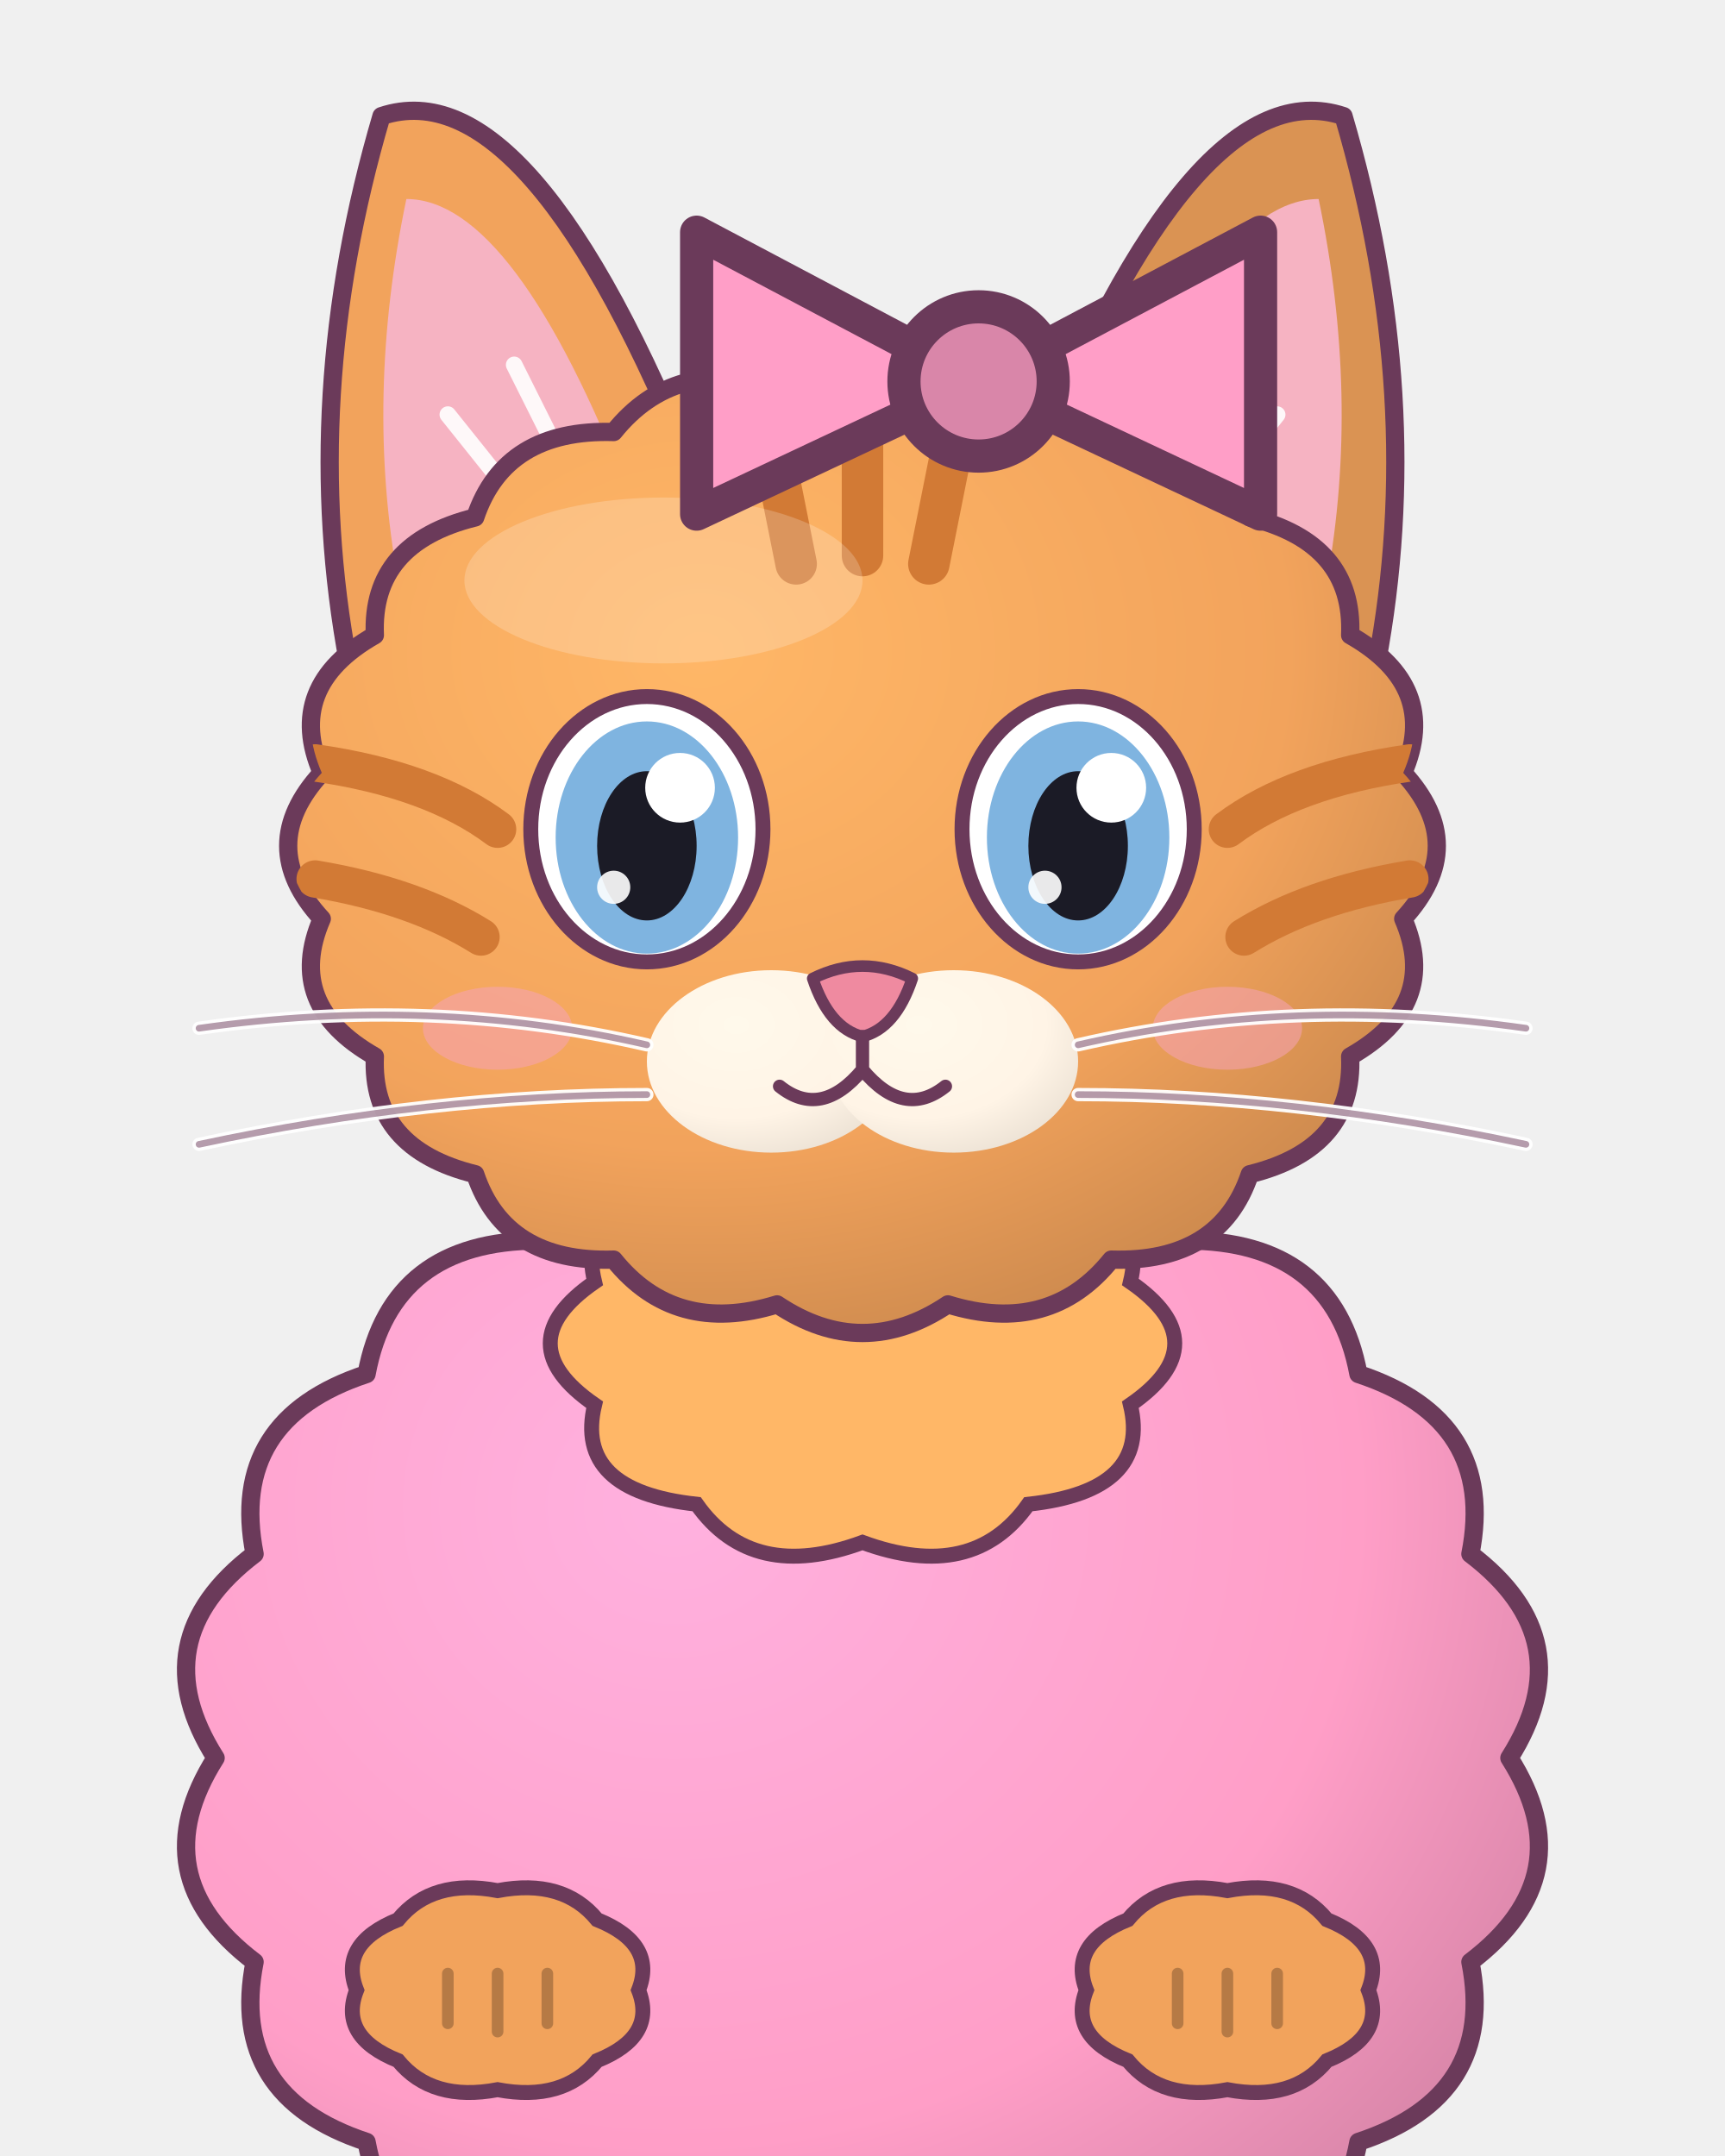
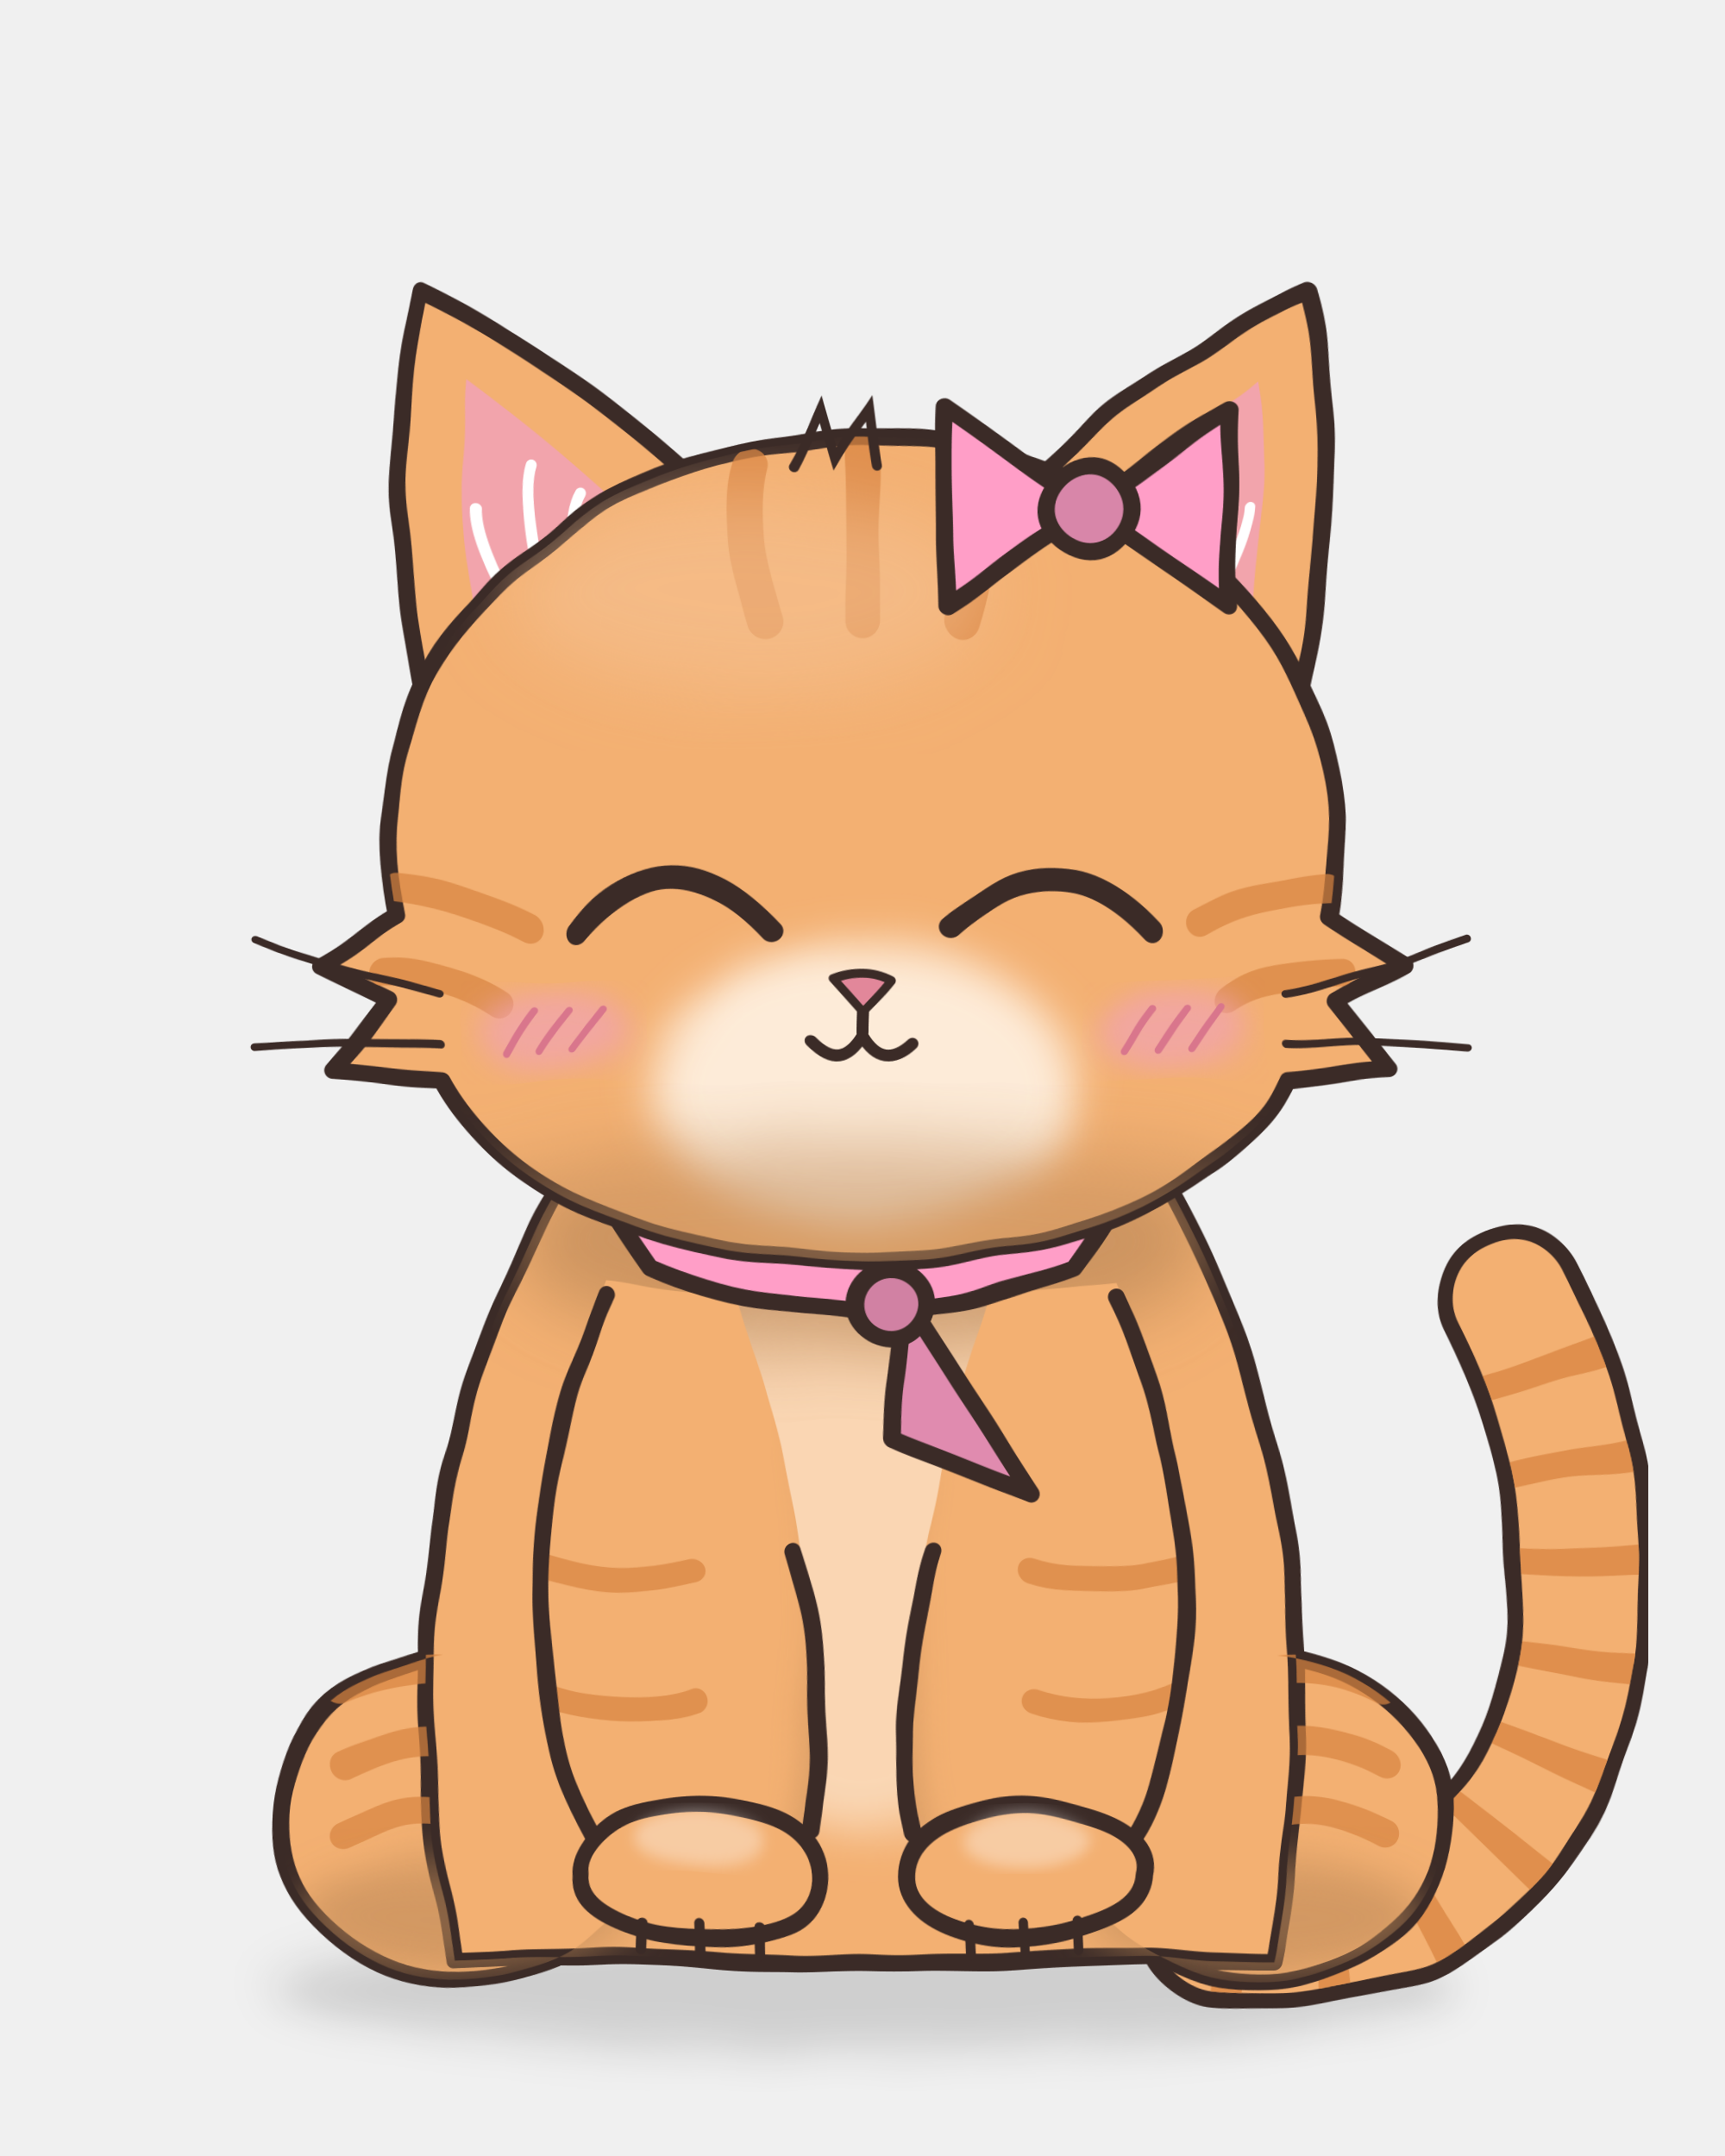
<svg xmlns="http://www.w3.org/2000/svg" viewBox="-104 -252 208 260">
  <defs>
-     <radialGradient id="ocuteorange02802" cx=".36" cy=".30" r=".85">
-       <stop offset="0" stop-color="#ffb1df" />
-       <stop offset=".6" stop-color="#ff9ec7" />
-       <stop offset="1" stop-color="#c77b9b" />
-     </radialGradient>
-     <radialGradient id="fcuteorange02802" cx=".36" cy=".30" r=".85">
-       <stop offset="0" stop-color="#ffb767" />
-       <stop offset=".6" stop-color="#f2a35c" />
-       <stop offset="1" stop-color="#bd7f48" />
-     </radialGradient>
-     <radialGradient id="wcuteorange02802" cx=".36" cy=".30" r=".85">
-       <stop offset="0" stop-color="#fff9eb" />
-       <stop offset=".6" stop-color="#fff4e6" />
-       <stop offset="1" stop-color="#e6dccf" />
-     </radialGradient>
-     <clipPath id="hcuteorange02802">
-       <path d="M65.2 -141.2 Q69.7 -130.8 58.8 -124.6 Q59.3 -113.5 46.7 -110.4 Q43.1 -99.7 30.0 -100.1 Q22.6 -90.9 10.3 -94.7 Q0.0 -87.8 -10.3 -94.7 Q-22.6 -90.9 -30.0 -100.1 Q-43.1 -99.7 -46.7 -110.4 Q-59.3 -113.5 -58.8 -124.6 Q-69.7 -130.8 -65.2 -141.2 Q-73.3 -150.0 -65.2 -158.8 Q-69.7 -169.2 -58.8 -175.4 Q-59.3 -186.5 -46.7 -189.6 Q-43.1 -200.3 -30.0 -199.9 Q-22.6 -209.1 -10.3 -205.3 Q-0.0 -212.2 10.3 -205.3 Q22.6 -209.1 30.0 -199.9 Q43.1 -200.3 46.7 -189.6 Q59.3 -186.5 58.8 -175.4 Q69.7 -169.2 65.2 -158.8 Q73.3 -150.0 65.2 -141.2Z" />
-     </clipPath>
+     <filter id="ink" x="-5%" y="-5%" width="110%" height="110%">
+       <feTurbulence type="fractalNoise" baseFrequency=".05" numOctaves="2" seed="3" result="n" />
+       <feDisplacementMap in="SourceGraphic" in2="n" scale="2.2" />
+     </filter>
+     <filter id="pencil">
+       <feTurbulence type="fractalNoise" baseFrequency="1.1 .35" numOctaves="2" seed="5" />
+       <feColorMatrix values="0 0 0 0 .25  0 0 0 0 .2  0 0 0 0 .18  0 0 0 .22 -.02" />
+       <feComposite in2="SourceGraphic" operator="in" />
+     </filter>
+     <filter id="blur1">
+       <feGaussianBlur stdDeviation="1" />
+     </filter>
+     <filter id="blur2">
+       <feGaussianBlur stdDeviation="2" />
+     </filter>
+     <filter id="blur3" x="-30%" y="-30%" width="160%" height="160%">
+       <feGaussianBlur stdDeviation="3" />
+     </filter>
+     <filter id="blur4" x="-30%" y="-30%" width="160%" height="160%">
+       <feGaussianBlur stdDeviation="5" />
+     </filter>
  </defs>
-   <ellipse cx="6" cy="34" rx="78" ry="15" fill="#000" opacity=".15" />
-   <path d="M78.0 -40.0 Q87.0 -25.8 73.3 -15.4 Q76.5 0.8 59.8 6.3 Q56.8 22.4 39.0 22.4 Q30.2 36.6 13.5 30.9 Q0.0 41.5 -13.5 30.9 Q-30.2 36.6 -39.0 22.4 Q-56.8 22.4 -59.8 6.3 Q-76.5 0.8 -73.3 -15.4 Q-87.0 -25.8 -78.0 -40.0 Q-87.0 -54.2 -73.3 -64.6 Q-76.5 -80.8 -59.8 -86.3 Q-56.8 -102.4 -39.0 -102.4 Q-30.2 -116.6 -13.5 -110.9 Q-0.0 -121.5 13.5 -110.9 Q30.2 -116.6 39.0 -102.4 Q56.8 -102.4 59.8 -86.3 Q76.5 -80.8 73.3 -64.6 Q87.0 -54.2 78.0 -40.0Z" fill="url(#ocuteorange02802)" stroke="#6b3a5a" stroke-width="2.2" stroke-linejoin="round" />
-   <path d="M32.3 -82.6 Q34.8 -72.2 20.0 -70.6 Q13.3 -61.1 0.0 -66.0 Q-13.3 -61.1 -20.0 -70.6 Q-34.8 -72.2 -32.3 -82.6 Q-43.0 -90.0 -32.3 -97.4 Q-34.8 -107.8 -20.0 -109.4 Q-13.3 -118.9 -0.0 -114.0 Q13.3 -118.9 20.0 -109.4 Q34.8 -107.8 32.3 -97.4 Q43.0 -90.0 32.3 -82.6Z" fill="#ffb767" stroke="#6b3a5a" stroke-width="1.8" />
-   <path d="M-20 -194 Q-40 -244 -58 -238 Q-68 -204 -62 -172Z" fill="#f2a35c" stroke="#6b3a5a" stroke-width="2.2" stroke-linejoin="round" />
-   <path d="M-28 -192 Q-42 -228 -55 -228 Q-60 -204 -56 -182Z" fill="#f6b3c2" />
-   <path d="M-36 -196 l-6 -12 M-42 -192 l-8 -10" stroke="#fff" stroke-width="2" stroke-linecap="round" opacity=".9" />
-   <path d="M20 -194 Q40 -244 58 -238 Q68 -204 62 -172Z" fill="#da9353" stroke="#6b3a5a" stroke-width="2.2" stroke-linejoin="round" />
-   <path d="M28 -192 Q42 -228 55 -228 Q60 -204 56 -182Z" fill="#f6b3c2" />
-   <path d="M36 -196 l6 -12 M42 -192 l8 -10" stroke="#fff" stroke-width="2" stroke-linecap="round" opacity=".9" />
-   <path d="M65.2 -141.2 Q69.7 -130.8 58.8 -124.6 Q59.3 -113.5 46.7 -110.4 Q43.1 -99.7 30.0 -100.1 Q22.6 -90.9 10.3 -94.7 Q0.0 -87.8 -10.3 -94.7 Q-22.6 -90.9 -30.0 -100.1 Q-43.1 -99.7 -46.7 -110.4 Q-59.3 -113.5 -58.8 -124.6 Q-69.7 -130.8 -65.2 -141.2 Q-73.3 -150.0 -65.2 -158.8 Q-69.7 -169.2 -58.8 -175.4 Q-59.3 -186.5 -46.7 -189.6 Q-43.1 -200.3 -30.0 -199.9 Q-22.6 -209.1 -10.3 -205.3 Q-0.0 -212.2 10.3 -205.3 Q22.6 -209.1 30.0 -199.9 Q43.1 -200.3 46.7 -189.6 Q59.3 -186.5 58.8 -175.4 Q69.7 -169.2 65.2 -158.8 Q73.3 -150.0 65.2 -141.2Z" fill="url(#fcuteorange02802)" stroke="#6b3a5a" stroke-width="2.2" stroke-linejoin="round" />
-   <g clip-path="url(#hcuteorange02802)">
-     <path d="M-12 -204 l4 20 M0 -207 v22 M12 -204 l-4 20" stroke="#d27a35" stroke-width="5" stroke-linecap="round" />
-     <path d="M-66 -160 q14 2 22 8 M-66 -146 q12 2 20 7" stroke="#d27a35" stroke-width="4.5" stroke-linecap="round" fill="none" />
-     <path d="M66 -160 q-14 2 -22 8 M66 -146 q-12 2 -20 7" stroke="#d27a35" stroke-width="4.5" stroke-linecap="round" fill="none" />
+   <g transform="translate(0 -150) scale(.85) translate(-120 -94)">
+     <g transform="translate(0,0)">
+       <defs>
+         <clipPath id="hacuteorangeNone">
+           <path d="M54 104 C46 64 82 36 120 36 C158 36 194 64 186 104 L197 111 L187 116 L195 126 L180 127 C170 145 146 153 120 153 C94 153 70 145 60 127 L45 126 L53 116 L43 111 Z" />
+         </clipPath>
+         <clipPath id="bacuteorangeNone">
+           <path d="M78 140 C58 172 54 216 62 252 L178 252 C186 216 182 172 162 140 Z" />
+           <ellipse cx="64" cy="232" rx="27" ry="23" />
+           <ellipse cx="176" cy="232" rx="27" ry="23" />
+         </clipPath>
+       </defs>
+       <g filter="url(#ink)">
+         <ellipse cx="120" cy="256" rx="84" ry="9" fill="#000" opacity=".14" filter="url(#blur3)" />
+         <path d="M170 248 C224 254 232 196 212 158" stroke="#3b2b27" stroke-width="21" fill="none" stroke-linecap="round" />
+         <path d="M170 248 C224 254 232 196 212 158" stroke="#f3b072" stroke-width="16.5" fill="none" stroke-linecap="round" />
+         <path d="M170 248 C224 254 232 196 212 158" stroke="#d98440" stroke-width="16.5" fill="none" stroke-dasharray="4 10" opacity=".75" />
+         <ellipse cx="64" cy="232" rx="27" ry="23" stroke="#3b2b27" stroke-width="2.4" stroke-linejoin="round" stroke-linecap="round" fill="#f3b072" />
+         <ellipse cx="176" cy="232" rx="27" ry="23" stroke="#3b2b27" stroke-width="2.4" stroke-linejoin="round" stroke-linecap="round" fill="#f3b072" />
+         <path d="M78 140 C58 172 54 216 62 252 L178 252 C186 216 182 172 162 140 Z" stroke="#3b2b27" stroke-width="2.4" stroke-linejoin="round" stroke-linecap="round" fill="#f3b072" />
+         <g clip-path="url(#bacuteorangeNone)">
+           <ellipse cx="120" cy="190" rx="30" ry="44" fill="#fff6ea" opacity=".55" filter="url(#blur3)" />
+           <path d="M46 214 q12 -6 24 0" stroke="#d98440" stroke-width="4" fill="none" stroke-linecap="round" opacity=".7" />
+           <path d="M46 224 q12 -6 24 0" stroke="#d98440" stroke-width="4" fill="none" stroke-linecap="round" opacity=".7" />
+           <path d="M46 234 q12 -6 24 0" stroke="#d98440" stroke-width="4" fill="none" stroke-linecap="round" opacity=".7" />
+           <path d="M194 214 q-12 -6 -24 0" stroke="#d98440" stroke-width="4" fill="none" stroke-linecap="round" opacity=".7" />
+           <path d="M194 224 q-12 -6 -24 0" stroke="#d98440" stroke-width="4" fill="none" stroke-linecap="round" opacity=".7" />
+           <path d="M194 234 q-12 -6 -24 0" stroke="#d98440" stroke-width="4" fill="none" stroke-linecap="round" opacity=".7" />
+           <ellipse cx="120" cy="150" rx="50" ry="16" fill="#bd8958" opacity=".7" filter="url(#blur4)" />
+           <ellipse cx="64" cy="246" rx="24" ry="8" fill="#bd8958" opacity=".6" filter="url(#blur3)" />
+           <ellipse cx="176" cy="246" rx="24" ry="8" fill="#bd8958" opacity=".6" filter="url(#blur3)" />
+         </g>
+         <path d="M84 156 C70 188 72 222 84 238 L112 236 C115 214 112 186 102 158 Z" fill="#f3b072" />
+         <clipPath id="aacuteorangeNone1">
+           <path d="M84 156 C70 188 72 222 84 238 L112 236 C115 214 112 186 102 158 Z" />
+         </clipPath>
+         <g clip-path="url(#aacuteorangeNone1)">
+           <path d="M74 196 q12 4 22 1" stroke="#d98440" stroke-width="3.5" fill="none" stroke-linecap="round" opacity=".7" />
+           <path d="M74 214 q12 4 22 1" stroke="#d98440" stroke-width="3.5" fill="none" stroke-linecap="round" opacity=".7" />
+           <path d="M108 160 C114 190 114 214 110 236 L120 236 L120 160Z" fill="#bd8958" opacity=".45" filter="url(#blur2)" />
+         </g>
+         <path d="M84 158 C70 188 72 222 84 238" fill="none" stroke="#3b2b27" stroke-width="2.4" stroke-linejoin="round" stroke-linecap="round" />
+         <path d="M113 234 C115 220 114 206 110 194" fill="none" stroke="#3b2b27" stroke-width="2.4" stroke-linejoin="round" stroke-linecap="round" />
+         <path d="M80 240 C78 228 114 226 114 240 C114 252 80 252 80 240Z" stroke="#3b2b27" stroke-width="2.4" stroke-linejoin="round" stroke-linecap="round" fill="#f3b072" />
+         <path d="M89 247 v4" stroke="#3b2b27" stroke-width="1.4" fill="none" stroke-linecap="round" />
+         <path d="M97 247 v4" stroke="#3b2b27" stroke-width="1.4" fill="none" stroke-linecap="round" />
+         <path d="M105 247 v4" stroke="#3b2b27" stroke-width="1.4" fill="none" stroke-linecap="round" />
+         <ellipse cx="97" cy="235" rx="9" ry="4" fill="#fff" opacity=".35" filter="url(#blur1)" />
+         <path d="M156 156 C170 188 168 222 156 238 L128 236 C125 214 128 186 138 158 Z" fill="#f3b072" />
+         <clipPath id="aacuteorangeNone-1">
+           <path d="M156 156 C170 188 168 222 156 238 L128 236 C125 214 128 186 138 158 Z" />
+         </clipPath>
+         <g clip-path="url(#aacuteorangeNone-1)">
+           <path d="M166 196 q-12 4 -22 1" stroke="#d98440" stroke-width="3.5" fill="none" stroke-linecap="round" opacity=".7" />
+           <path d="M166 214 q-12 4 -22 1" stroke="#d98440" stroke-width="3.5" fill="none" stroke-linecap="round" opacity=".7" />
+           <path d="M132 160 C126 190 126 214 130 236 L120 236 L120 160Z" fill="#bd8958" opacity=".45" filter="url(#blur2)" />
+         </g>
+         <path d="M156 158 C170 188 168 222 156 238" fill="none" stroke="#3b2b27" stroke-width="2.4" stroke-linejoin="round" stroke-linecap="round" />
+         <path d="M127 234 C125 220 126 206 130 194" fill="none" stroke="#3b2b27" stroke-width="2.4" stroke-linejoin="round" stroke-linecap="round" />
+         <path d="M160 240 C162 228 126 226 126 240 C126 252 160 252 160 240Z" stroke="#3b2b27" stroke-width="2.4" stroke-linejoin="round" stroke-linecap="round" fill="#f3b072" />
+         <path d="M151 247 v4" stroke="#3b2b27" stroke-width="1.4" fill="none" stroke-linecap="round" />
+         <path d="M143 247 v4" stroke="#3b2b27" stroke-width="1.4" fill="none" stroke-linecap="round" />
+         <path d="M135 247 v4" stroke="#3b2b27" stroke-width="1.4" fill="none" stroke-linecap="round" />
+         <ellipse cx="143" cy="235" rx="9" ry="4" fill="#fff" opacity=".35" filter="url(#blur1)" />
+         <path d="M84 145 Q120 160 156 145 L150 154 Q120 166 90 154 Z" stroke="#3b2b27" stroke-width="2.4" stroke-linejoin="round" stroke-linecap="round" fill="#ff9ec7" />
+         <path d="M126 158 L144 186 L124 178 Z" stroke="#3b2b27" stroke-width="2.4" stroke-linejoin="round" stroke-linecap="round" fill="#e08baf" />
+         <circle cx="124" cy="159" r="5" stroke="#3b2b27" stroke-width="2.4" stroke-linejoin="round" stroke-linecap="round" fill="#d181a3" />
+         <path d="M60 82 C54 58 52 34 57 15 C76 25 92 37 103 49 Z" stroke="#3b2b27" stroke-width="2.4" stroke-linejoin="round" stroke-linecap="round" fill="#f3b072" />
+         <path d="M67 72 C63 54 62 40 64 28 C75 36 84 44 92 52 Z" fill="#f2a3b3" opacity=".9" />
+         <path d="M 180 82 C 186 58 188 34 183 15 C 164 25 148 37 137 49 Z" stroke="#3b2b27" stroke-width="2.4" stroke-linejoin="round" stroke-linecap="round" fill="#f3b072" />
+         <path d="M 173 72 C 177 54 178 40 176 28 C 165 36 156 44 148 52 Z" fill="#f2a3b3" opacity=".9" />
+         <path d="M74 56 q-3 -10 -1 -16 M79 58 q-2 -9 1 -14 M69 58 q-4 -8 -4 -12" stroke="#fff" stroke-width="1.6" fill="none" stroke-linecap="round" />
+         <path d="M166 56 q3 -10 1 -16 M161 58 q2 -9 -1 -14 M171 58 q4 -8 4 -12" stroke="#fff" stroke-width="1.6" fill="none" stroke-linecap="round" />
+         <path d="M54 104 C46 64 82 36 120 36 C158 36 194 64 186 104 L197 111 L187 116 L195 126 L180 127 C170 145 146 153 120 153 C94 153 70 145 60 127 L45 126 L53 116 L43 111 Z" stroke="#3b2b27" stroke-width="2.4" stroke-linejoin="round" stroke-linecap="round" fill="#f3b072" />
+         <g clip-path="url(#hacuteorangeNone)">
+           <path d="M104 40 q-2 10 2 22 M120 38 v24 M136 40 q2 10 -2 22" stroke="#d98440" stroke-width="5" fill="none" stroke-linecap="round" opacity=".75" />
+           <path d="M54 100 q10 1 18 5 M52 112 q10 0 16 4" stroke="#d98440" stroke-width="4" fill="none" stroke-linecap="round" opacity=".7" />
+           <path d="M186 100 q-10 1 -18 5 M188 112 q-10 0 -16 4" stroke="#d98440" stroke-width="4" fill="none" stroke-linecap="round" opacity=".7" />
+           <ellipse cx="120" cy="128" rx="30" ry="20" fill="#fff6ea" opacity=".85" filter="url(#blur3)" />
+           <ellipse cx="104" cy="58" rx="34" ry="14" fill="#f6c395" opacity=".55" filter="url(#blur4)" />
+           <ellipse cx="120" cy="150" rx="70" ry="14" fill="#bd8958" opacity=".5" filter="url(#blur4)" />
+         </g>
+         <path d="M110 40 l4 -8 l2 7 l5 -7 l1 8" stroke="#3b2b27" stroke-width="1.4" fill="none" stroke-linecap="round" />
+         <path d="M79 106 Q93 91 107 106" stroke="#3b2b27" fill="none" stroke-linecap="round" stroke-linejoin="round" stroke-width="3.2" />
+         <ellipse cx="76" cy="120" rx="11" ry="6" fill="#f2a3b3" opacity="0.7" filter="url(#blur2)" />
+         <path d="M69 123 l4 -6" stroke="#d9768c" stroke-width="1.1" stroke-linecap="round" />
+         <path d="M74 123 l4 -6" stroke="#d9768c" stroke-width="1.1" stroke-linecap="round" />
+         <path d="M79 123 l4 -6" stroke="#d9768c" stroke-width="1.1" stroke-linecap="round" />
+         <path d="M60 115 q-14 -3.2 -26 -7.6" stroke="#3b2b27" stroke-width="1.1" fill="none" stroke-linecap="round" />
+         <path d="M60 122 q-14 -0.4 -26 0.8" stroke="#3b2b27" stroke-width="1.1" fill="none" stroke-linecap="round" />
+         <path d="M133 106 Q147 91 161 106" stroke="#3b2b27" fill="none" stroke-linecap="round" stroke-linejoin="round" stroke-width="3.2" />
+         <ellipse cx="164" cy="120" rx="11" ry="6" fill="#f2a3b3" opacity="0.7" filter="url(#blur2)" />
+         <path d="M157 123 l4 -6" stroke="#d9768c" stroke-width="1.1" stroke-linecap="round" />
+         <path d="M162 123 l4 -6" stroke="#d9768c" stroke-width="1.1" stroke-linecap="round" />
+         <path d="M167 123 l4 -6" stroke="#d9768c" stroke-width="1.1" stroke-linecap="round" />
+         <path d="M180 115 q14 -3.2 26 -7.6" stroke="#3b2b27" stroke-width="1.1" fill="none" stroke-linecap="round" />
+         <path d="M180 122 q14 -0.4 26 0.8" stroke="#3b2b27" stroke-width="1.1" fill="none" stroke-linecap="round" />
+         <path d="M116 113 Q120 111 124 113 L120 117.5 Z" fill="#e2879a" stroke="#3b2b27" stroke-width="1.2" stroke-linejoin="round" />
+         <path d="M120 117.5 v3 M113 122 Q117 126 120 121 Q123 126 127 122" stroke="#3b2b27" fill="none" stroke-linecap="round" stroke-linejoin="round" stroke-width="1.7" />
+         <path d="M152 46 L132 32 L132 60Z M152 46 L172 32 L172 60Z" stroke="#3b2b27" stroke-width="2.4" stroke-linejoin="round" stroke-linecap="round" fill="#ff9ec7" />
+         <circle cx="152" cy="46" r="6" stroke="#3b2b27" stroke-width="2.4" stroke-linejoin="round" stroke-linecap="round" fill="#d886a9" />
+       </g>
+     </g>
  </g>
-   <ellipse cx="-24" cy="-182" rx="24" ry="10" fill="#fff" opacity=".2" />
-   <ellipse cx="-11" cy="-124" rx="15" ry="11" fill="url(#wcuteorange02802)" />
-   <ellipse cx="11" cy="-124" rx="15" ry="11" fill="url(#wcuteorange02802)" />
-   <ellipse cx="-26" cy="-152" rx="14" ry="16" fill="#fff" stroke="#6b3a5a" stroke-width="1.8" />
-   <ellipse cx="-26" cy="-151" rx="11" ry="14" fill="#7fb4e0" />
-   <ellipse cx="-26" cy="-150" rx="6" ry="9" fill="#1b1b26" />
-   <circle cx="-22" cy="-157" r="4.2" fill="#fff" />
-   <circle cx="-30" cy="-145" r="2" fill="#fff" opacity=".9" />
-   <ellipse cx="-44" cy="-128" rx="9" ry="5" fill="#f6a3b6" opacity=".55" />
-   <path d="M-26 -126 Q-52 -132 -80 -128 M-26 -120 Q-52 -120 -80 -114" fill="none" stroke="#fff" stroke-width="1.6" stroke-linecap="round" opacity=".95" />
-   <path d="M-26 -126 Q-52 -132 -80 -128 M-26 -120 Q-52 -120 -80 -114" fill="none" stroke="#6b3a5a" stroke-width=".8" stroke-linecap="round" opacity=".5" />
-   <ellipse cx="26" cy="-152" rx="14" ry="16" fill="#fff" stroke="#6b3a5a" stroke-width="1.8" />
-   <ellipse cx="26" cy="-151" rx="11" ry="14" fill="#7fb4e0" />
-   <ellipse cx="26" cy="-150" rx="6" ry="9" fill="#1b1b26" />
-   <circle cx="30" cy="-157" r="4.2" fill="#fff" />
-   <circle cx="22" cy="-145" r="2" fill="#fff" opacity=".9" />
-   <ellipse cx="44" cy="-128" rx="9" ry="5" fill="#f6a3b6" opacity=".55" />
-   <path d="M26 -126 Q52 -132 80 -128 M26 -120 Q52 -120 80 -114" fill="none" stroke="#fff" stroke-width="1.6" stroke-linecap="round" opacity=".95" />
-   <path d="M26 -126 Q52 -132 80 -128 M26 -120 Q52 -120 80 -114" fill="none" stroke="#6b3a5a" stroke-width=".8" stroke-linecap="round" opacity=".5" />
-   <path d="M-6 -134 Q0 -137 6 -134 Q4 -128 0 -127 Q-4 -128 -6 -134Z" fill="#ef8aa0" stroke="#6b3a5a" stroke-width="1.4" stroke-linejoin="round" />
-   <path d="M0 -127 V-123 M0 -123 Q-5 -117 -10 -121 M0 -123 Q5 -117 10 -121" fill="none" stroke="#6b3a5a" stroke-width="1.6" stroke-linecap="round" />
-   <path d="M14 -206 L-20 -224 L-20 -190Z M14 -206 L48 -224 L48 -190Z" fill="#ff9ec7" stroke="#6b3a5a" stroke-width="4" stroke-linejoin="round" />
-   <circle cx="14" cy="-206" r="9" fill="#d986a9" stroke="#6b3a5a" stroke-width="4" />
-   <path d="M-27.0 -12.0 Q-24.8 -6.4 -32.0 -3.5 Q-36.1 1.5 -44.0 0.0 Q-51.9 1.5 -56.0 -3.5 Q-63.2 -6.4 -61.0 -12.0 Q-63.2 -17.6 -56.0 -20.5 Q-51.9 -25.5 -44.0 -24.0 Q-36.1 -25.5 -32.0 -20.5 Q-24.8 -17.6 -27.0 -12.0Z" fill="#f2a35c" stroke="#6b3a5a" stroke-width="1.8" />
-   <path d="M-50 -8 v-6 M-44 -7 v-7 M-38 -8 v-6" stroke="#b67a45" stroke-width="1.4" stroke-linecap="round" />
-   <path d="M61.0 -12.0 Q63.2 -6.4 56.0 -3.5 Q51.9 1.5 44.0 0.0 Q36.1 1.5 32.0 -3.5 Q24.8 -6.4 27.0 -12.0 Q24.8 -17.6 32.0 -20.5 Q36.1 -25.5 44.0 -24.0 Q51.9 -25.5 56.0 -20.5 Q63.2 -17.6 61.0 -12.0Z" fill="#f2a35c" stroke="#6b3a5a" stroke-width="1.8" />
-   <path d="M38 -8 v-6 M44 -7 v-7 M50 -8 v-6" stroke="#b67a45" stroke-width="1.4" stroke-linecap="round" />
</svg>
